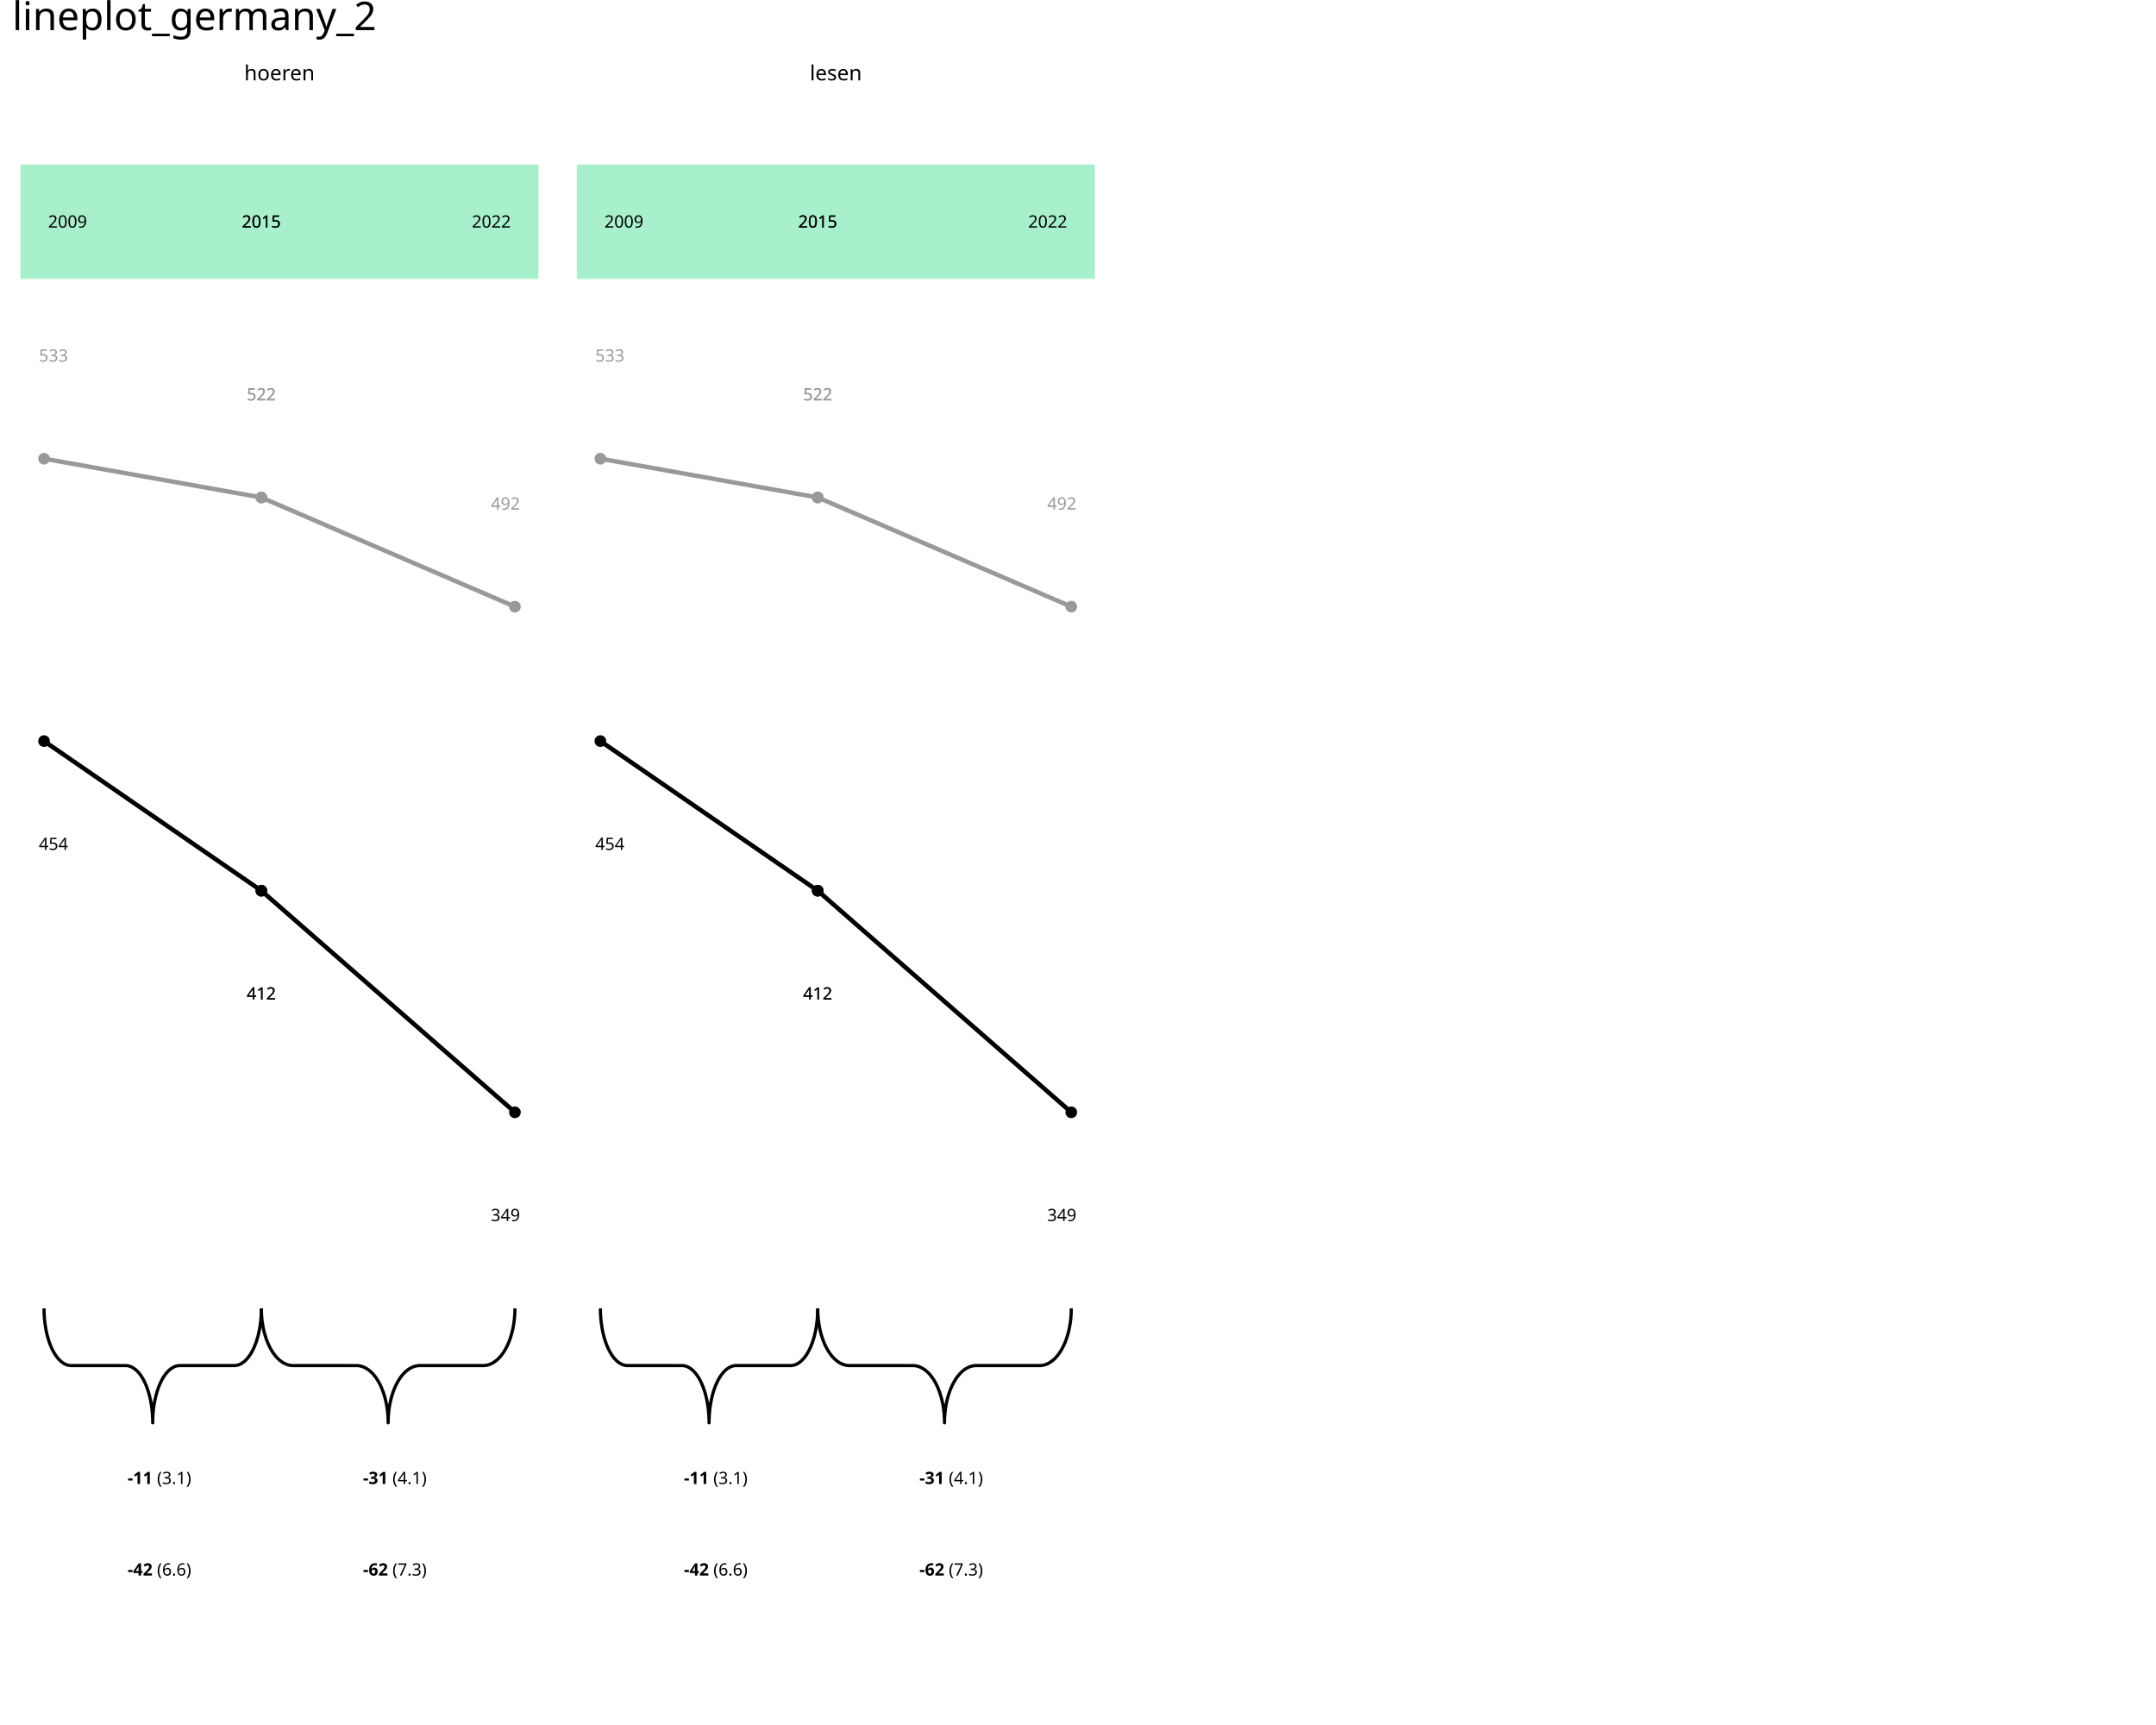
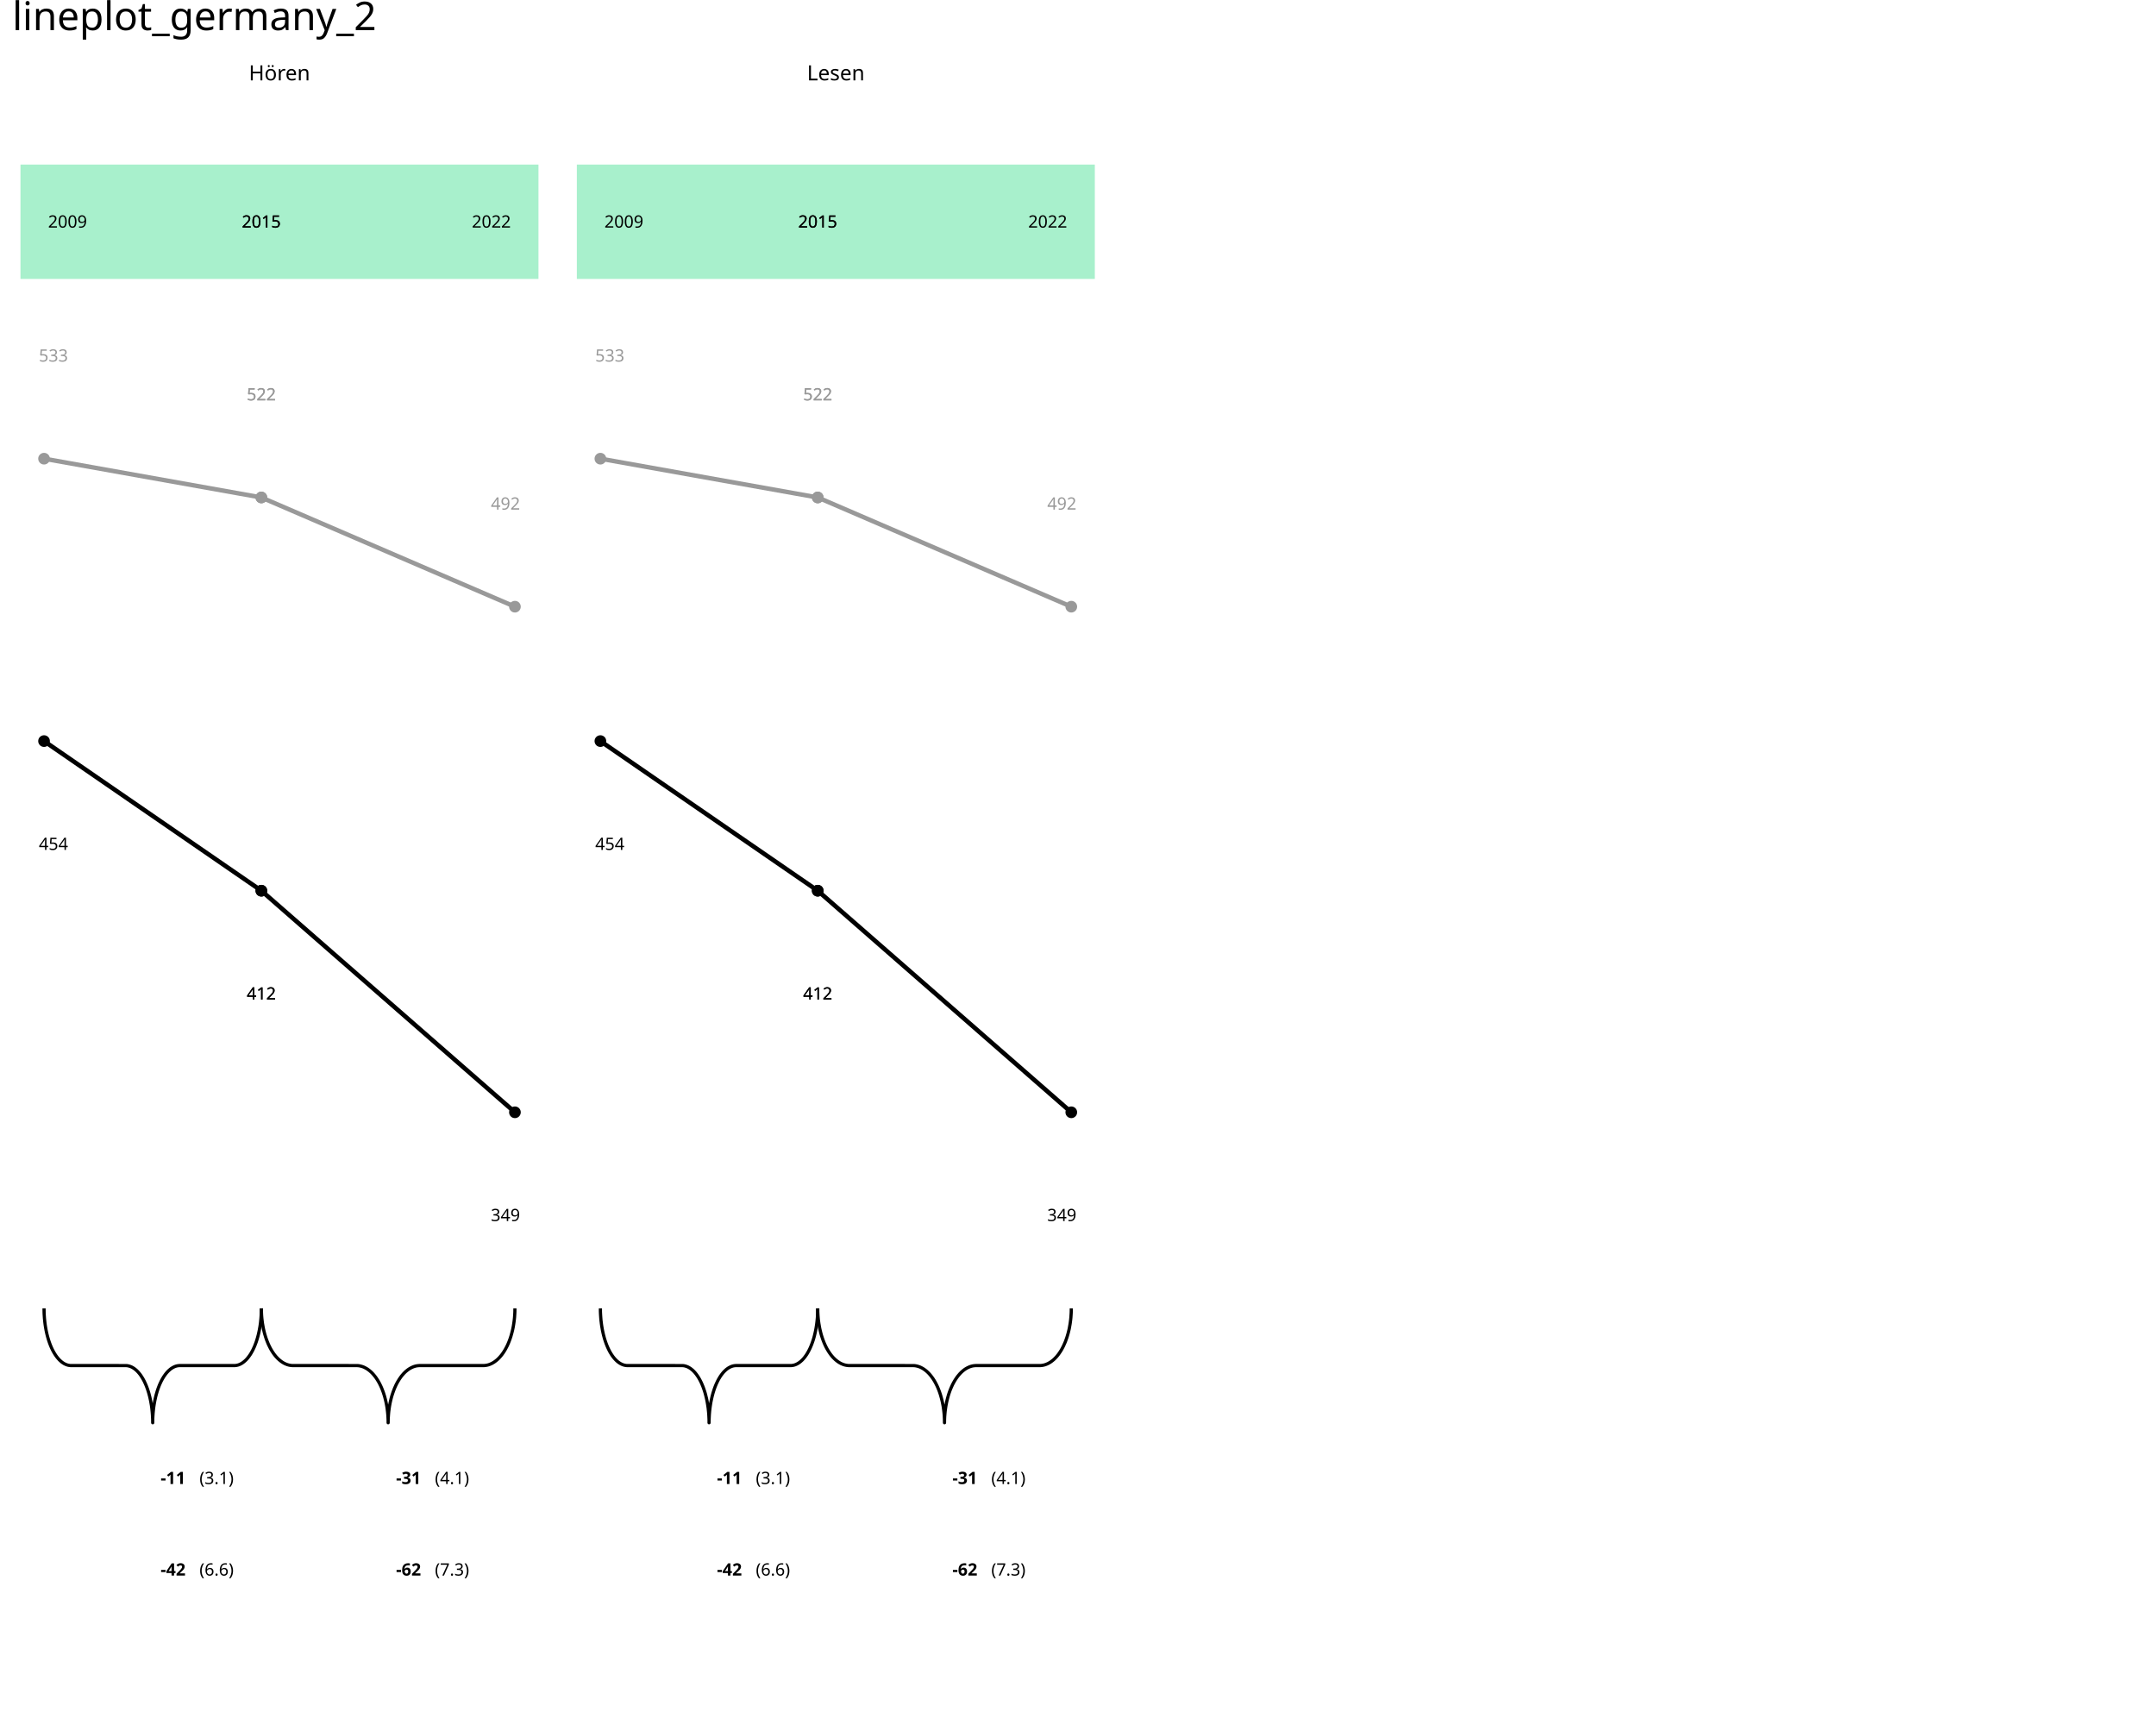
<svg xmlns="http://www.w3.org/2000/svg" class="svglite" data-engine-version="2.0" width="720.00pt" height="576.00pt" viewBox="0 0 720.00 576.00">
  <defs>
    <style type="text/css">
    .svglite line, .svglite polyline, .svglite polygon, .svglite path, .svglite rect, .svglite circle {
      fill: none;
      stroke: #000000;
      stroke-linecap: round;
      stroke-linejoin: round;
      stroke-miterlimit: 10.00;
    }
  </style>
  </defs>
  <rect width="100%" height="100%" style="stroke: none; fill: #FFFFFF;" />
  <defs>
    <clipPath id="cpMC4wMHw3MjAuMDB8MC4wMHw1NzYuMDA=">
      <rect x="0.00" y="0.00" width="720.00" height="576.00" />
    </clipPath>
  </defs>
  <g clip-path="url(#cpMC4wMHw3MjAuMDB8MC4wMHw1NzYuMDA=)">
    <rect x="0" y="0.00" width="720.00" height="576.00" style="stroke-width: 1.07; stroke: #FFFFFF; fill: #FFFFFF;" />
  </g>
  <defs>
    <clipPath id="cpNi44NHw3MTguNzh8MzAuMzF8NTcyLjI4">
      <rect x="6.84" y="30.31" width="711.93" height="541.97" />
    </clipPath>
  </defs>
  <g clip-path="url(#cpNi44NHw3MTguNzh8MzAuMzF8NTcyLjI4)">
</g>
  <g clip-path="url(#cpMC4wMHw3MjAuMDB8MC4wMHw1NzYuMDA=)">
</g>
  <defs>
    <clipPath id="cpMS4yMnwxODcuMDJ8MTguMjh8NTc1LjAy">
      <rect x="1.22" y="18.28" width="185.80" height="556.74" />
    </clipPath>
  </defs>
  <g clip-path="url(#cpMS4yMnwxODcuMDJ8MTguMjh8NTc1LjAy)">
</g>
  <g clip-path="url(#cpMC4wMHw3MjAuMDB8MC4wMHw1NzYuMDA=)">
+ </g>
+   <defs>
+     <clipPath id="cpMTg3LjAyfDM3Mi44MnwxOC4yOHw1NzUuMDI=">
+       <rect x="187.02" y="18.28" width="185.80" height="556.74" />
+     </clipPath>
+   </defs>
+   <g clip-path="url(#cpMTg3LjAyfDM3Mi44MnwxOC4yOHw1NzUuMDI=)">
+ </g>
+   <g clip-path="url(#cpMC4wMHw3MjAuMDB8MC4wMHw1NzYuMDA=)">
    <polyline points="87.28,166.11 171.96,202.58 " style="stroke-width: 1.49; stroke: #999999; stroke-linecap: butt;" />
    <polyline points="87.28,297.42 171.96,371.41 " style="stroke-width: 1.49; stroke-linecap: butt;" />
    <polyline points="14.71,153.16 87.28,166.11 " style="stroke-width: 1.49; stroke: #999999; stroke-linecap: butt;" />
    <polyline points="14.71,247.46 87.28,297.42 " style="stroke-width: 1.49; stroke-linecap: butt;" />
    <circle cx="87.28" cy="166.11" r="1.95" style="stroke-width: 0.71; stroke: none; fill: #999999;" />
    <circle cx="171.96" cy="202.58" r="1.95" style="stroke-width: 0.71; stroke: none; fill: #999999;" />
    <circle cx="87.28" cy="297.42" r="1.95" style="stroke-width: 0.71; stroke: none; fill: #000000;" />
    <circle cx="171.96" cy="371.41" r="1.95" style="stroke-width: 0.71; stroke: none; fill: #000000;" />
    <circle cx="14.71" cy="153.16" r="1.95" style="stroke-width: 0.71; stroke: none; fill: #999999;" />
    <circle cx="87.28" cy="166.11" r="1.95" style="stroke-width: 0.71; stroke: none; fill: #999999;" />
    <circle cx="14.71" cy="247.46" r="1.95" style="stroke-width: 0.71; stroke: none; fill: #000000;" />
    <circle cx="87.28" cy="297.42" r="1.95" style="stroke-width: 0.71; stroke: none; fill: #000000;" />
    <text x="17.85" y="120.74" text-anchor="middle" style="font-size: 5.69px; fill: #999999; font-family: sans;" textLength="9.50px" lengthAdjust="spacingAndGlyphs">533</text>
    <text x="87.28" y="133.69" text-anchor="middle" style="font-size: 5.69px; fill: #999999; font-family: sans;" textLength="9.50px" lengthAdjust="spacingAndGlyphs">522</text>
    <text x="17.85" y="283.80" text-anchor="middle" style="font-size: 5.69px; font-family: sans;" textLength="9.50px" lengthAdjust="spacingAndGlyphs">454</text>
    <text x="87.28" y="333.76" text-anchor="middle" style="font-size: 5.69px; font-family: sans;" textLength="9.50px" lengthAdjust="spacingAndGlyphs">412</text>
    <text x="87.28" y="133.69" text-anchor="middle" style="font-size: 5.69px; fill: #999999; font-family: sans;" textLength="9.50px" lengthAdjust="spacingAndGlyphs">522</text>
    <text x="168.81" y="170.17" text-anchor="middle" style="font-size: 5.69px; fill: #999999; font-family: sans;" textLength="9.50px" lengthAdjust="spacingAndGlyphs">492</text>
    <text x="87.28" y="333.76" text-anchor="middle" style="font-size: 5.69px; font-family: sans;" textLength="9.50px" lengthAdjust="spacingAndGlyphs">412</text>
    <text x="168.81" y="407.74" text-anchor="middle" style="font-size: 5.69px; font-family: sans;" textLength="9.50px" lengthAdjust="spacingAndGlyphs">349</text>
    <polyline points="14.71,436.88 14.71,437.19 14.72,437.79 14.73,438.39 14.76,438.99 14.80,439.59 14.84,440.18 14.90,440.78 14.96,441.36 15.03,441.95 15.11,442.53 15.20,443.10 15.30,443.67 15.40,444.23 15.52,444.78 15.64,445.33 15.77,445.86 15.91,446.39 16.06,446.91 16.21,447.42 16.37,447.91 16.54,448.40 16.72,448.88 16.90,449.34 17.09,449.79 17.29,450.23 17.49,450.65 17.70,451.06 17.92,451.46 18.14,451.84 18.37,452.21 18.60,452.56 18.84,452.90 19.08,453.22 19.33,453.52 19.58,453.81 19.83,454.08 20.09,454.33 20.36,454.57 20.62,454.79 20.89,454.99 21.17,455.17 21.44,455.34 21.72,455.48 22.00,455.61 22.28,455.72 22.56,455.81 22.85,455.88 23.13,455.93 23.42,455.97 23.71,455.98 42.14,455.99 42.42,456.01 42.71,456.05 42.99,456.12 43.28,456.20 43.56,456.30 43.84,456.41 44.12,456.55 44.40,456.71 44.67,456.88 44.94,457.07 45.21,457.28 45.48,457.51 45.74,457.75 46.00,458.02 46.25,458.29 46.50,458.59 46.75,458.90 46.99,459.23 47.22,459.58 47.45,459.94 47.68,460.31 47.89,460.70 48.11,461.10 48.31,461.52 48.51,461.95 48.71,462.40 48.89,462.85 49.07,463.32 49.25,463.80 49.41,464.30 49.57,464.80 49.72,465.31 49.86,465.84 50.00,466.37 50.12,466.91 50.24,467.46 50.35,468.01 50.45,468.58 50.55,469.15 50.63,469.72 50.71,470.31 50.77,470.89 50.83,471.48 50.88,472.08 50.92,472.67 50.95,473.27 50.98,473.87 50.99,474.48 51.00,475.08 51.00,475.08 51.00,474.78 51.01,474.17 51.02,473.57 51.05,472.97 51.09,472.37 51.13,471.78 51.19,471.19 51.25,470.60 51.32,470.01 51.40,469.44 51.49,468.86 51.59,468.30 51.69,467.74 51.81,467.18 51.93,466.64 52.06,466.10 52.20,465.57 52.35,465.06 52.50,464.55 52.66,464.05 52.83,463.56 53.01,463.09 53.19,462.62 53.38,462.17 53.58,461.74 53.78,461.31 53.99,460.90 54.21,460.50 54.43,460.12 54.65,459.75 54.89,459.40 55.12,459.07 55.37,458.74 55.61,458.44 55.87,458.15 56.12,457.88 56.38,457.63 56.65,457.39 56.91,457.17 57.18,456.97 57.46,456.79 57.73,456.63 58.01,456.48 58.29,456.35 58.57,456.24 58.85,456.15 59.14,456.08 59.42,456.03 59.71,456.00 60.00,455.98 78.43,455.98 78.71,455.95 79.00,455.91 79.28,455.85 79.57,455.77 79.85,455.67 80.13,455.55 80.41,455.41 80.69,455.26 80.96,455.08 81.23,454.89 81.50,454.68 81.77,454.45 82.03,454.21 82.29,453.95 82.54,453.67 82.79,453.37 83.03,453.06 83.27,452.73 83.51,452.39 83.74,452.03 83.96,451.65 84.18,451.26 84.40,450.86 84.60,450.44 84.80,450.01 85.00,449.57 85.18,449.11 85.36,448.64 85.54,448.16 85.70,447.67 85.86,447.16 86.01,446.65 86.15,446.13 86.29,445.59 86.41,445.05 86.53,444.50 86.64,443.95 86.74,443.38 86.84,442.81 86.92,442.24 87.00,441.66 87.06,441.07 87.12,440.48 87.17,439.89 87.21,439.29 87.24,438.69 87.27,438.09 87.28,437.49 87.28,436.88 87.28,436.88 " style="stroke-width: 1.07; stroke-linecap: butt;" />
    <polyline points="87.28,436.88 87.29,437.19 87.30,437.79 87.32,438.39 87.35,438.99 87.39,439.59 87.44,440.18 87.51,440.78 87.58,441.36 87.66,441.95 87.76,442.53 87.86,443.10 87.97,443.67 88.10,444.23 88.23,444.78 88.37,445.33 88.53,445.86 88.69,446.39 88.86,446.91 89.04,447.42 89.23,447.91 89.43,448.40 89.63,448.88 89.85,449.34 90.07,449.79 90.30,450.23 90.53,450.65 90.78,451.06 91.03,451.46 91.29,451.84 91.55,452.21 91.82,452.56 92.10,452.90 92.39,453.22 92.67,453.52 92.97,453.81 93.27,454.08 93.57,454.33 93.88,454.57 94.19,454.79 94.50,454.99 94.82,455.17 95.14,455.34 95.47,455.48 95.79,455.61 96.12,455.72 96.45,455.81 96.78,455.88 97.12,455.93 97.45,455.97 97.79,455.98 119.29,455.99 119.62,456.01 119.96,456.05 120.29,456.12 120.62,456.20 120.95,456.30 121.28,456.41 121.60,456.55 121.92,456.71 122.24,456.88 122.56,457.07 122.87,457.28 123.18,457.51 123.49,457.75 123.79,458.02 124.09,458.29 124.38,458.59 124.66,458.90 124.94,459.23 125.22,459.58 125.49,459.94 125.75,460.31 126.00,460.70 126.25,461.10 126.49,461.52 126.73,461.95 126.95,462.40 127.17,462.85 127.38,463.32 127.58,463.80 127.77,464.30 127.96,464.80 128.13,465.31 128.30,465.84 128.46,466.37 128.60,466.91 128.74,467.46 128.87,468.01 128.99,468.58 129.10,469.15 129.20,469.72 129.29,470.31 129.36,470.89 129.43,471.48 129.49,472.08 129.54,472.67 129.57,473.27 129.60,473.87 129.62,474.48 129.62,475.08 129.62,475.08 129.62,474.78 129.63,474.17 129.65,473.57 129.69,472.97 129.73,472.37 129.78,471.78 129.84,471.19 129.92,470.60 130.00,470.01 130.09,469.44 130.20,468.86 130.31,468.30 130.44,467.74 130.57,467.18 130.71,466.64 130.86,466.10 131.03,465.57 131.20,465.06 131.38,464.55 131.57,464.05 131.76,463.56 131.97,463.09 132.18,462.62 132.40,462.17 132.63,461.74 132.87,461.31 133.12,460.90 133.37,460.50 133.63,460.12 133.89,459.75 134.16,459.40 134.44,459.07 134.72,458.74 135.01,458.44 135.30,458.15 135.60,457.88 135.91,457.63 136.21,457.39 136.53,457.17 136.84,456.97 137.16,456.79 137.48,456.63 137.80,456.48 138.13,456.35 138.46,456.24 138.79,456.15 139.12,456.08 139.45,456.03 139.79,456.00 140.12,455.98 161.63,455.98 161.96,455.95 162.29,455.91 162.63,455.85 162.96,455.77 163.29,455.67 163.61,455.55 163.94,455.41 164.26,455.26 164.58,455.08 164.90,454.89 165.21,454.68 165.52,454.45 165.83,454.21 166.13,453.95 166.42,453.67 166.72,453.37 167.00,453.06 167.28,452.73 167.56,452.39 167.82,452.03 168.09,451.65 168.34,451.26 168.59,450.86 168.83,450.44 169.06,450.01 169.29,449.57 169.51,449.11 169.72,448.64 169.92,448.16 170.11,447.67 170.30,447.16 170.47,446.65 170.64,446.13 170.79,445.59 170.94,445.05 171.08,444.50 171.21,443.95 171.33,443.38 171.44,442.81 171.53,442.24 171.62,441.66 171.70,441.07 171.77,440.48 171.83,439.89 171.87,439.29 171.91,438.69 171.94,438.09 171.95,437.49 171.96,436.88 171.96,436.88 " style="stroke-width: 1.07; stroke-linecap: butt;" />
-     <text x="42.61" y="526.10" style="font-size: 5.69px; font-weight: bold; font-family: sans;" textLength="8.23px" lengthAdjust="spacingAndGlyphs">-42</text>
-     <text x="52.42" y="526.10" style="font-size: 5.69px; font-family: sans;" textLength="11.70px" lengthAdjust="spacingAndGlyphs">(6.6)</text>
-     <text x="42.61" y="495.54" style="font-size: 5.69px; font-weight: bold; font-family: sans;" textLength="8.23px" lengthAdjust="spacingAndGlyphs">-11</text>
-     <text x="52.42" y="495.54" style="font-size: 5.69px; font-family: sans;" textLength="11.70px" lengthAdjust="spacingAndGlyphs">(3.1)</text>
-     <text x="121.24" y="526.10" style="font-size: 5.69px; font-weight: bold; font-family: sans;" textLength="8.23px" lengthAdjust="spacingAndGlyphs">-62</text>
-     <text x="131.05" y="526.10" style="font-size: 5.69px; font-family: sans;" textLength="11.70px" lengthAdjust="spacingAndGlyphs">(7.3)</text>
-     <text x="121.24" y="495.54" style="font-size: 5.69px; font-weight: bold; font-family: sans;" textLength="8.23px" lengthAdjust="spacingAndGlyphs">-31</text>
-     <text x="131.05" y="495.54" style="font-size: 5.69px; font-family: sans;" textLength="11.70px" lengthAdjust="spacingAndGlyphs">(4.1)</text>
+     <text x="53.63" y="526.10" style="font-size: 5.69px; font-weight: bold; font-family: sans;" textLength="8.23px" lengthAdjust="spacingAndGlyphs">-42</text>
+     <text x="66.60" y="526.10" style="font-size: 5.69px; font-family: sans;" textLength="11.70px" lengthAdjust="spacingAndGlyphs">(6.6)</text>
+     <text x="53.63" y="495.54" style="font-size: 5.69px; font-weight: bold; font-family: sans;" textLength="8.23px" lengthAdjust="spacingAndGlyphs">-11</text>
+     <text x="66.60" y="495.54" style="font-size: 5.69px; font-family: sans;" textLength="11.70px" lengthAdjust="spacingAndGlyphs">(3.1)</text>
+     <text x="132.26" y="526.10" style="font-size: 5.69px; font-weight: bold; font-family: sans;" textLength="8.23px" lengthAdjust="spacingAndGlyphs">-62</text>
+     <text x="145.23" y="526.10" style="font-size: 5.69px; font-family: sans;" textLength="11.70px" lengthAdjust="spacingAndGlyphs">(7.3)</text>
+     <text x="132.26" y="495.54" style="font-size: 5.69px; font-weight: bold; font-family: sans;" textLength="8.23px" lengthAdjust="spacingAndGlyphs">-31</text>
+     <text x="145.23" y="495.54" style="font-size: 5.69px; font-family: sans;" textLength="11.70px" lengthAdjust="spacingAndGlyphs">(4.1)</text>
    <rect x="6.84" y="54.95" width="172.98" height="38.19" style="stroke-width: 1.07; stroke: none; stroke-linecap: butt; stroke-linejoin: miter; fill: #A8F0CC;" />
    <text x="22.57" y="76.00" text-anchor="middle" style="font-size: 5.69px; font-family: sans;" textLength="12.66px" lengthAdjust="spacingAndGlyphs">2009</text>
    <text x="87.28" y="76.00" text-anchor="middle" style="font-size: 5.69px; font-family: sans;" textLength="12.66px" lengthAdjust="spacingAndGlyphs">2015</text>
    <text x="87.28" y="76.00" text-anchor="middle" style="font-size: 5.69px; font-family: sans;" textLength="12.66px" lengthAdjust="spacingAndGlyphs">2015</text>
    <text x="164.10" y="76.00" text-anchor="middle" style="font-size: 5.69px; font-family: sans;" textLength="12.66px" lengthAdjust="spacingAndGlyphs">2022</text>
-     <text x="93.33" y="26.83" text-anchor="middle" style="font-size: 7.00px; font-family: sans;" textLength="21.80px" lengthAdjust="spacingAndGlyphs">hoeren</text>
-   </g>
-   <defs>
-     <clipPath id="cpMTg3LjAyfDM3Mi44MnwxOC4yOHw1NzUuMDI=">
-       <rect x="187.02" y="18.28" width="185.80" height="556.74" />
-     </clipPath>
-   </defs>
-   <g clip-path="url(#cpMTg3LjAyfDM3Mi44MnwxOC4yOHw1NzUuMDI=)">
- </g>
-   <g clip-path="url(#cpMC4wMHw3MjAuMDB8MC4wMHw1NzYuMDA=)">
+     <text x="93.33" y="26.83" text-anchor="middle" style="font-size: 7.00px; font-family: sans;" textLength="19.07px" lengthAdjust="spacingAndGlyphs">Hören</text>
    <polyline points="273.08,166.11 357.76,202.58 " style="stroke-width: 1.49; stroke: #999999; stroke-linecap: butt;" />
    <polyline points="273.08,297.42 357.76,371.41 " style="stroke-width: 1.49; stroke-linecap: butt;" />
    <polyline points="200.50,153.16 273.08,166.11 " style="stroke-width: 1.49; stroke: #999999; stroke-linecap: butt;" />
    <polyline points="200.50,247.46 273.08,297.42 " style="stroke-width: 1.49; stroke-linecap: butt;" />
    <circle cx="273.08" cy="166.11" r="1.95" style="stroke-width: 0.71; stroke: none; fill: #999999;" />
    <circle cx="357.76" cy="202.58" r="1.95" style="stroke-width: 0.71; stroke: none; fill: #999999;" />
    <circle cx="273.08" cy="297.42" r="1.95" style="stroke-width: 0.71; stroke: none; fill: #000000;" />
    <circle cx="357.76" cy="371.41" r="1.95" style="stroke-width: 0.71; stroke: none; fill: #000000;" />
    <circle cx="200.50" cy="153.16" r="1.95" style="stroke-width: 0.71; stroke: none; fill: #999999;" />
    <circle cx="273.08" cy="166.11" r="1.95" style="stroke-width: 0.71; stroke: none; fill: #999999;" />
    <circle cx="200.50" cy="247.46" r="1.95" style="stroke-width: 0.71; stroke: none; fill: #000000;" />
    <circle cx="273.08" cy="297.42" r="1.95" style="stroke-width: 0.71; stroke: none; fill: #000000;" />
    <text x="203.65" y="120.74" text-anchor="middle" style="font-size: 5.69px; fill: #999999; font-family: sans;" textLength="9.50px" lengthAdjust="spacingAndGlyphs">533</text>
    <text x="273.08" y="133.69" text-anchor="middle" style="font-size: 5.69px; fill: #999999; font-family: sans;" textLength="9.50px" lengthAdjust="spacingAndGlyphs">522</text>
    <text x="203.65" y="283.80" text-anchor="middle" style="font-size: 5.69px; font-family: sans;" textLength="9.50px" lengthAdjust="spacingAndGlyphs">454</text>
    <text x="273.08" y="333.76" text-anchor="middle" style="font-size: 5.69px; font-family: sans;" textLength="9.50px" lengthAdjust="spacingAndGlyphs">412</text>
    <text x="273.08" y="133.69" text-anchor="middle" style="font-size: 5.69px; fill: #999999; font-family: sans;" textLength="9.50px" lengthAdjust="spacingAndGlyphs">522</text>
    <text x="354.61" y="170.17" text-anchor="middle" style="font-size: 5.69px; fill: #999999; font-family: sans;" textLength="9.50px" lengthAdjust="spacingAndGlyphs">492</text>
    <text x="273.08" y="333.76" text-anchor="middle" style="font-size: 5.69px; font-family: sans;" textLength="9.50px" lengthAdjust="spacingAndGlyphs">412</text>
    <text x="354.61" y="407.74" text-anchor="middle" style="font-size: 5.69px; font-family: sans;" textLength="9.50px" lengthAdjust="spacingAndGlyphs">349</text>
    <polyline points="200.50,436.88 200.51,437.19 200.51,437.79 200.53,438.39 200.56,438.99 200.60,439.59 200.64,440.18 200.69,440.78 200.76,441.36 200.83,441.95 200.91,442.53 201.00,443.10 201.10,443.67 201.20,444.23 201.32,444.78 201.44,445.33 201.57,445.86 201.71,446.39 201.85,446.91 202.01,447.42 202.17,447.91 202.34,448.40 202.52,448.88 202.70,449.34 202.89,449.79 203.09,450.23 203.29,450.65 203.50,451.06 203.71,451.46 203.94,451.84 204.16,452.21 204.40,452.56 204.63,452.90 204.88,453.22 205.12,453.52 205.38,453.81 205.63,454.08 205.89,454.33 206.15,454.57 206.42,454.79 206.69,454.99 206.96,455.17 207.24,455.34 207.52,455.48 207.80,455.61 208.08,455.72 208.36,455.81 208.65,455.88 208.93,455.93 209.22,455.97 209.50,455.98 227.94,455.99 228.22,456.01 228.51,456.05 228.79,456.12 229.08,456.20 229.36,456.30 229.64,456.41 229.92,456.55 230.20,456.71 230.47,456.88 230.74,457.07 231.01,457.28 231.28,457.51 231.54,457.75 231.80,458.02 232.05,458.29 232.30,458.59 232.54,458.90 232.78,459.23 233.02,459.58 233.25,459.94 233.47,460.31 233.69,460.70 233.90,461.10 234.11,461.52 234.31,461.95 234.50,462.40 234.69,462.85 234.87,463.32 235.04,463.80 235.21,464.30 235.37,464.80 235.52,465.31 235.66,465.84 235.79,466.37 235.92,466.91 236.04,467.46 236.15,468.01 236.25,468.58 236.34,469.15 236.43,469.72 236.51,470.31 236.57,470.89 236.63,471.48 236.68,472.08 236.72,472.67 236.75,473.27 236.78,473.87 236.79,474.48 236.79,475.08 236.79,475.08 236.79,474.78 236.80,474.17 236.82,473.57 236.85,472.97 236.88,472.37 236.93,471.78 236.98,471.19 237.05,470.60 237.12,470.01 237.20,469.44 237.29,468.86 237.38,468.30 237.49,467.74 237.61,467.18 237.73,466.64 237.86,466.10 238.00,465.57 238.14,465.06 238.30,464.55 238.46,464.05 238.63,463.56 238.80,463.09 238.99,462.62 239.18,462.17 239.38,461.74 239.58,461.31 239.79,460.90 240.00,460.50 240.23,460.12 240.45,459.75 240.68,459.40 240.92,459.07 241.17,458.74 241.41,458.44 241.66,458.15 241.92,457.88 242.18,457.63 242.44,457.39 242.71,457.17 242.98,456.97 243.25,456.79 243.53,456.63 243.81,456.48 244.09,456.35 244.37,456.24 244.65,456.15 244.94,456.08 245.22,456.03 245.51,456.00 245.79,455.98 264.23,455.98 264.51,455.95 264.80,455.91 265.08,455.85 265.37,455.77 265.65,455.67 265.93,455.55 266.21,455.41 266.48,455.26 266.76,455.08 267.03,454.89 267.30,454.68 267.56,454.45 267.83,454.21 268.08,453.95 268.34,453.67 268.59,453.37 268.83,453.06 269.07,452.73 269.31,452.39 269.54,452.03 269.76,451.65 269.98,451.26 270.19,450.86 270.40,450.44 270.60,450.01 270.79,449.57 270.98,449.11 271.16,448.64 271.33,448.16 271.50,447.67 271.66,447.16 271.81,446.65 271.95,446.13 272.08,445.59 272.21,445.05 272.33,444.50 272.44,443.95 272.54,443.38 272.63,442.81 272.72,442.24 272.79,441.66 272.86,441.07 272.92,440.48 272.97,439.89 273.01,439.29 273.04,438.69 273.06,438.09 273.08,437.49 273.08,436.88 273.08,436.88 " style="stroke-width: 1.07; stroke-linecap: butt;" />
    <polyline points="273.08,436.88 273.08,437.19 273.09,437.79 273.12,438.39 273.15,438.99 273.19,439.59 273.24,440.18 273.30,440.78 273.38,441.36 273.46,441.95 273.56,442.53 273.66,443.10 273.77,443.67 273.90,444.23 274.03,444.78 274.17,445.33 274.32,445.86 274.49,446.39 274.66,446.91 274.84,447.42 275.03,447.91 275.22,448.40 275.43,448.88 275.64,449.34 275.86,449.79 276.09,450.23 276.33,450.65 276.58,451.06 276.83,451.46 277.09,451.84 277.35,452.21 277.62,452.56 277.90,452.90 278.18,453.22 278.47,453.52 278.77,453.81 279.06,454.08 279.37,454.33 279.67,454.57 279.99,454.79 280.30,454.99 280.62,455.17 280.94,455.34 281.27,455.48 281.59,455.61 281.92,455.72 282.25,455.81 282.58,455.88 282.92,455.93 283.25,455.97 283.58,455.98 305.09,455.99 305.42,456.01 305.75,456.05 306.09,456.12 306.42,456.20 306.75,456.30 307.07,456.41 307.40,456.55 307.72,456.71 308.04,456.88 308.36,457.07 308.67,457.28 308.98,457.51 309.29,457.75 309.59,458.02 309.88,458.29 310.18,458.59 310.46,458.90 310.74,459.23 311.02,459.58 311.28,459.94 311.55,460.31 311.80,460.70 312.05,461.10 312.29,461.52 312.52,461.95 312.75,462.40 312.97,462.85 313.18,463.32 313.38,463.80 313.57,464.30 313.76,464.80 313.93,465.31 314.10,465.84 314.25,466.37 314.40,466.91 314.54,467.46 314.67,468.01 314.79,468.58 314.90,469.15 315.00,469.72 315.08,470.31 315.16,470.89 315.23,471.48 315.29,472.08 315.34,472.67 315.37,473.27 315.40,473.87 315.41,474.48 315.42,475.08 315.42,475.08 315.42,474.78 315.43,474.17 315.45,473.57 315.48,472.97 315.53,472.37 315.58,471.78 315.64,471.19 315.72,470.60 315.80,470.01 315.89,469.44 316.00,468.86 316.11,468.30 316.23,467.74 316.37,467.18 316.51,466.64 316.66,466.10 316.82,465.57 316.99,465.06 317.17,464.55 317.36,464.05 317.56,463.56 317.77,463.09 317.98,462.62 318.20,462.17 318.43,461.74 318.67,461.31 318.91,460.90 319.17,460.50 319.42,460.12 319.69,459.75 319.96,459.40 320.24,459.07 320.52,458.74 320.81,458.44 321.10,458.15 321.40,457.88 321.70,457.63 322.01,457.39 322.32,457.17 322.64,456.97 322.96,456.79 323.28,456.63 323.60,456.48 323.93,456.35 324.26,456.24 324.59,456.15 324.92,456.08 325.25,456.03 325.59,456.00 325.92,455.98 347.42,455.98 347.76,455.95 348.09,455.91 348.42,455.85 348.75,455.77 349.08,455.67 349.41,455.55 349.74,455.41 350.06,455.26 350.38,455.08 350.70,454.89 351.01,454.68 351.32,454.45 351.62,454.21 351.93,453.95 352.22,453.67 352.51,453.37 352.80,453.06 353.08,452.73 353.35,452.39 353.62,452.03 353.88,451.65 354.14,451.26 354.39,450.86 354.63,450.44 354.86,450.01 355.09,449.57 355.30,449.11 355.51,448.64 355.72,448.16 355.91,447.67 356.09,447.16 356.27,446.65 356.43,446.13 356.59,445.59 356.74,445.05 356.88,444.50 357.01,443.95 357.13,443.38 357.23,442.81 357.33,442.24 357.42,441.66 357.50,441.07 357.57,440.48 357.63,439.89 357.67,439.29 357.71,438.69 357.74,438.09 357.75,437.49 357.76,436.88 357.76,436.88 " style="stroke-width: 1.07; stroke-linecap: butt;" />
-     <text x="228.41" y="526.10" style="font-size: 5.69px; font-weight: bold; font-family: sans;" textLength="8.23px" lengthAdjust="spacingAndGlyphs">-42</text>
-     <text x="238.22" y="526.10" style="font-size: 5.69px; font-family: sans;" textLength="11.70px" lengthAdjust="spacingAndGlyphs">(6.6)</text>
-     <text x="228.41" y="495.54" style="font-size: 5.69px; font-weight: bold; font-family: sans;" textLength="8.23px" lengthAdjust="spacingAndGlyphs">-11</text>
-     <text x="238.22" y="495.54" style="font-size: 5.69px; font-family: sans;" textLength="11.70px" lengthAdjust="spacingAndGlyphs">(3.1)</text>
-     <text x="307.04" y="526.10" style="font-size: 5.69px; font-weight: bold; font-family: sans;" textLength="8.23px" lengthAdjust="spacingAndGlyphs">-62</text>
-     <text x="316.84" y="526.10" style="font-size: 5.69px; font-family: sans;" textLength="11.70px" lengthAdjust="spacingAndGlyphs">(7.3)</text>
-     <text x="307.04" y="495.54" style="font-size: 5.69px; font-weight: bold; font-family: sans;" textLength="8.23px" lengthAdjust="spacingAndGlyphs">-31</text>
-     <text x="316.84" y="495.54" style="font-size: 5.69px; font-family: sans;" textLength="11.70px" lengthAdjust="spacingAndGlyphs">(4.1)</text>
+     <text x="239.43" y="526.10" style="font-size: 5.69px; font-weight: bold; font-family: sans;" textLength="8.23px" lengthAdjust="spacingAndGlyphs">-42</text>
+     <text x="252.40" y="526.10" style="font-size: 5.69px; font-family: sans;" textLength="11.70px" lengthAdjust="spacingAndGlyphs">(6.6)</text>
+     <text x="239.43" y="495.54" style="font-size: 5.69px; font-weight: bold; font-family: sans;" textLength="8.23px" lengthAdjust="spacingAndGlyphs">-11</text>
+     <text x="252.40" y="495.54" style="font-size: 5.69px; font-family: sans;" textLength="11.70px" lengthAdjust="spacingAndGlyphs">(3.1)</text>
+     <text x="318.06" y="526.10" style="font-size: 5.69px; font-weight: bold; font-family: sans;" textLength="8.23px" lengthAdjust="spacingAndGlyphs">-62</text>
+     <text x="331.03" y="526.10" style="font-size: 5.69px; font-family: sans;" textLength="11.70px" lengthAdjust="spacingAndGlyphs">(7.3)</text>
+     <text x="318.06" y="495.54" style="font-size: 5.69px; font-weight: bold; font-family: sans;" textLength="8.23px" lengthAdjust="spacingAndGlyphs">-31</text>
+     <text x="331.03" y="495.54" style="font-size: 5.69px; font-family: sans;" textLength="11.70px" lengthAdjust="spacingAndGlyphs">(4.1)</text>
    <rect x="192.64" y="54.95" width="172.98" height="38.19" style="stroke-width: 1.07; stroke: none; stroke-linecap: butt; stroke-linejoin: miter; fill: #A8F0CC;" />
    <text x="208.37" y="76.00" text-anchor="middle" style="font-size: 5.69px; font-family: sans;" textLength="12.66px" lengthAdjust="spacingAndGlyphs">2009</text>
    <text x="273.08" y="76.00" text-anchor="middle" style="font-size: 5.69px; font-family: sans;" textLength="12.66px" lengthAdjust="spacingAndGlyphs">2015</text>
    <text x="273.08" y="76.00" text-anchor="middle" style="font-size: 5.69px; font-family: sans;" textLength="12.66px" lengthAdjust="spacingAndGlyphs">2015</text>
    <text x="349.89" y="76.00" text-anchor="middle" style="font-size: 5.69px; font-family: sans;" textLength="12.66px" lengthAdjust="spacingAndGlyphs">2022</text>
-     <text x="279.13" y="26.83" text-anchor="middle" style="font-size: 7.00px; font-family: sans;" textLength="16.74px" lengthAdjust="spacingAndGlyphs">lesen</text>
+     <text x="279.13" y="26.83" text-anchor="middle" style="font-size: 7.00px; font-family: sans;" textLength="19.08px" lengthAdjust="spacingAndGlyphs">Lesen</text>
    <text x="4.10" y="10.06" style="font-size: 13.20px; font-family: sans;" textLength="115.22px" lengthAdjust="spacingAndGlyphs">lineplot_germany_2</text>
  </g>
</svg>
